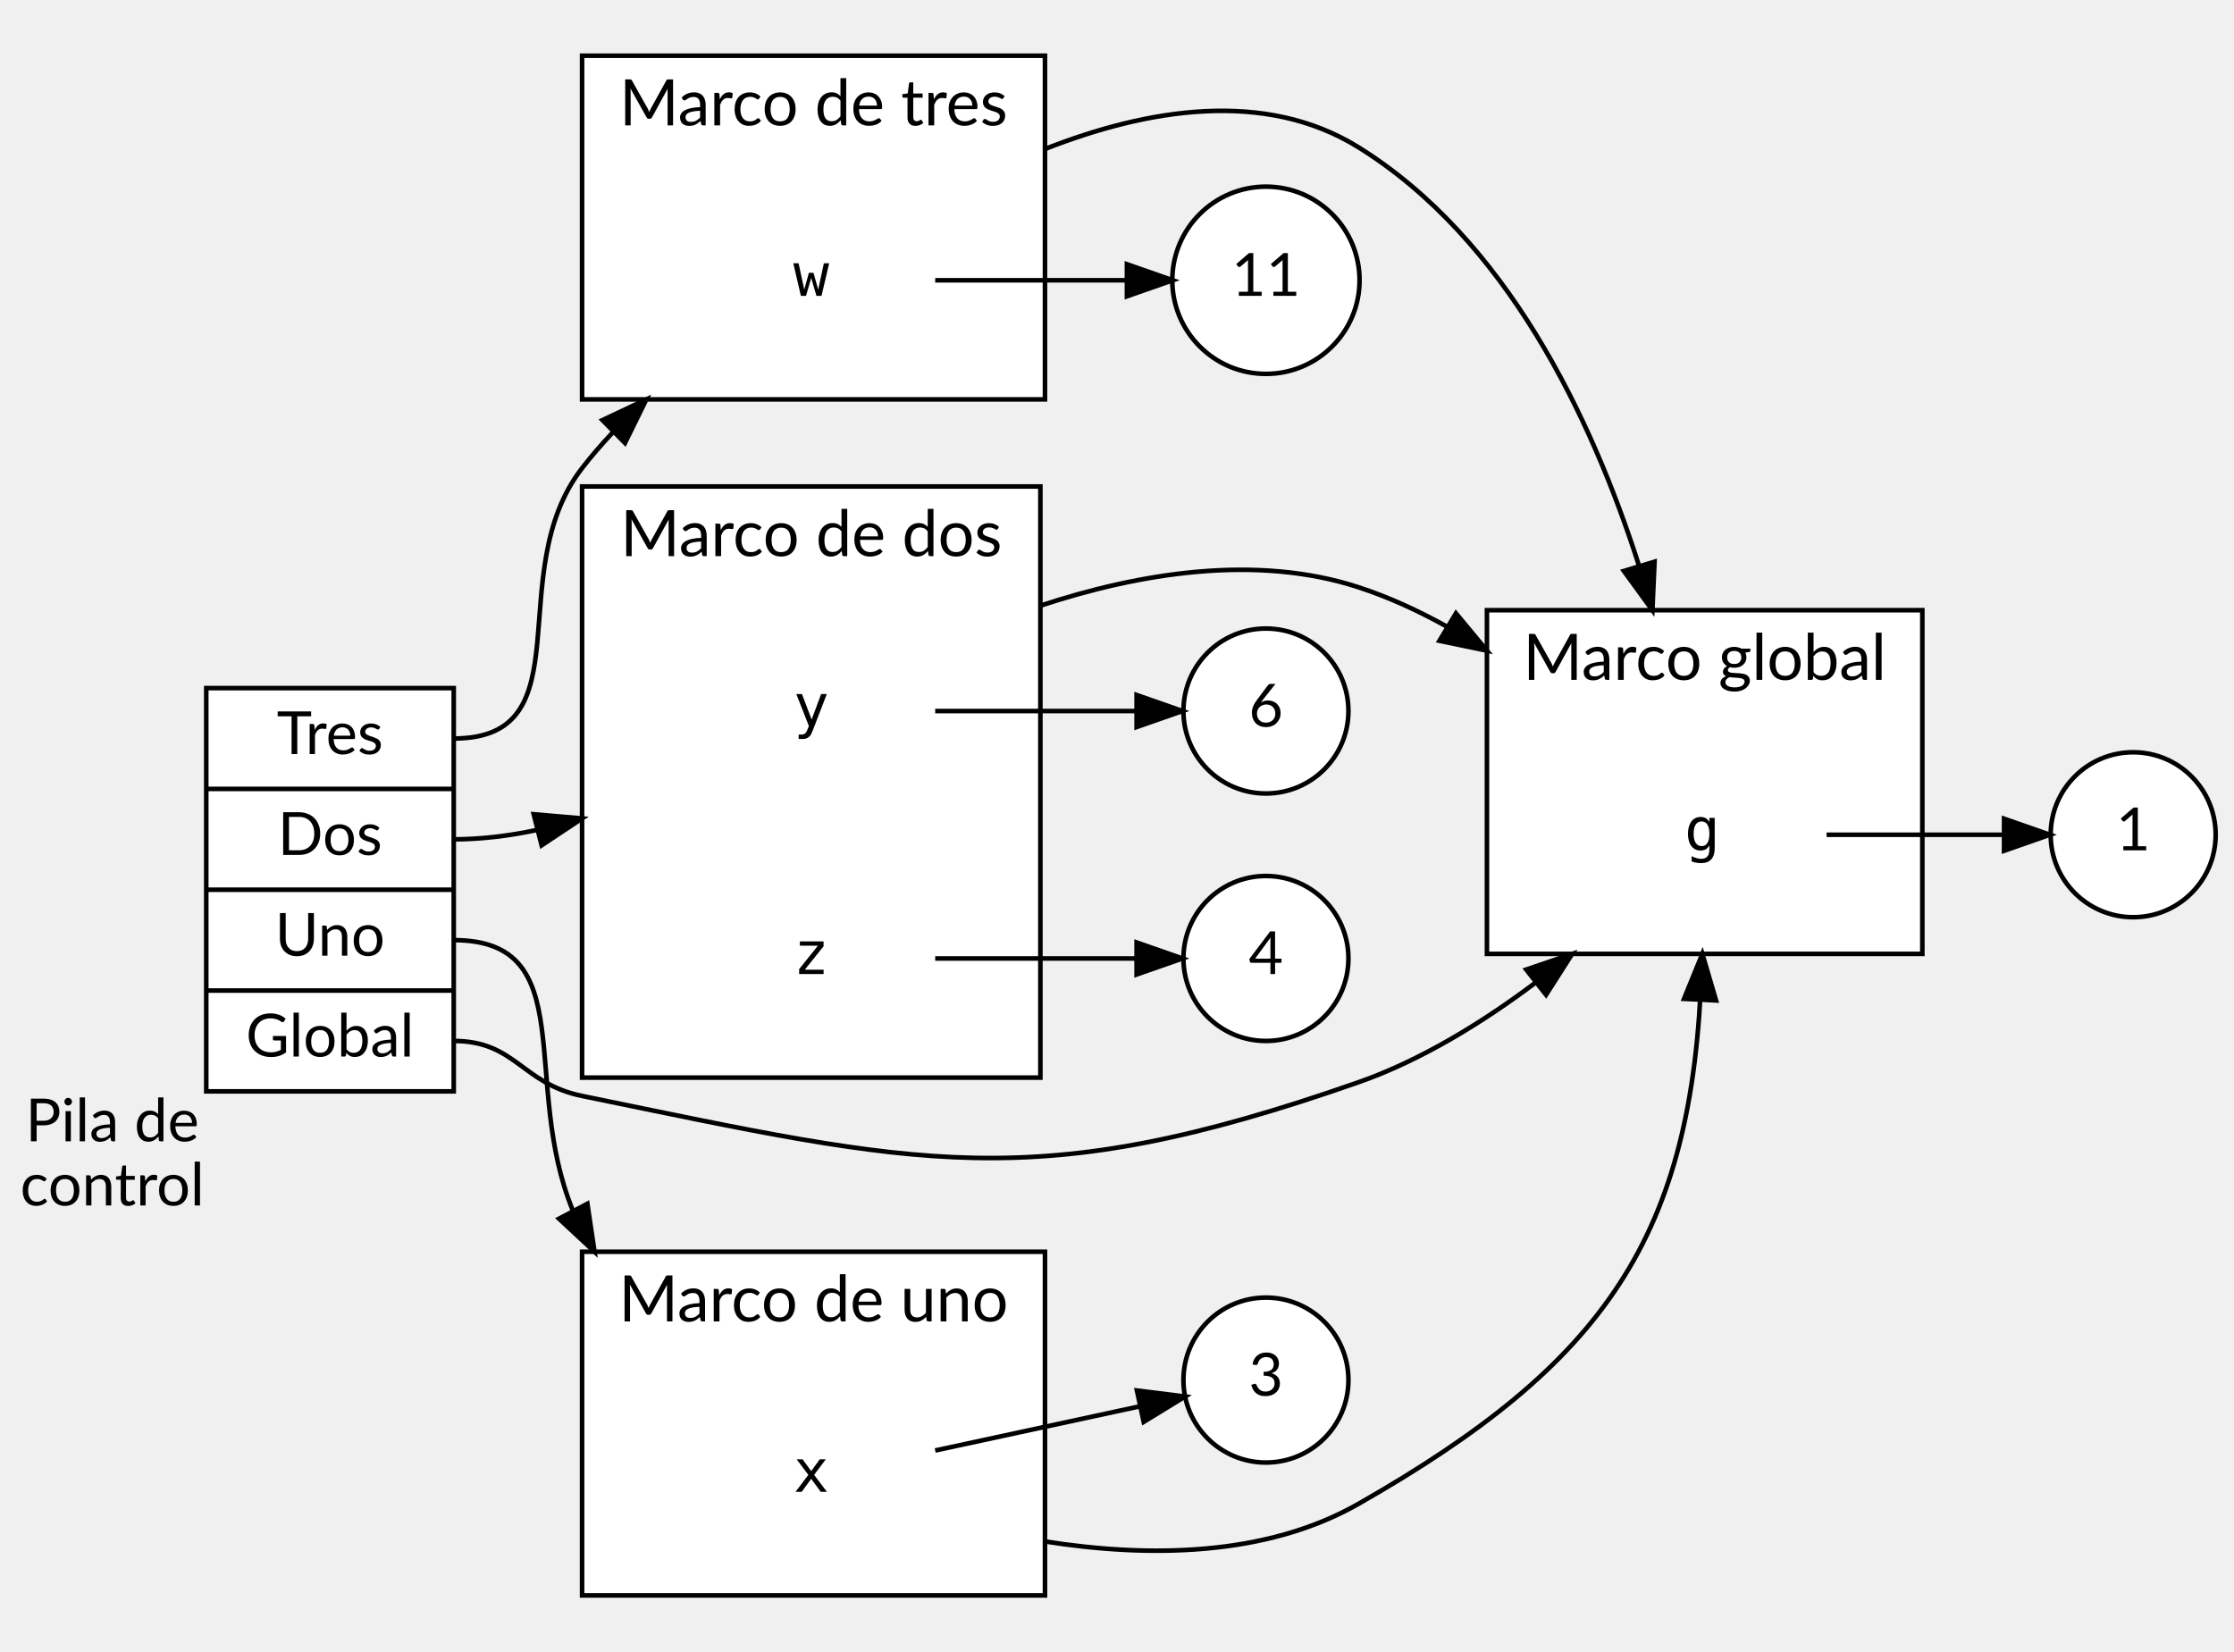
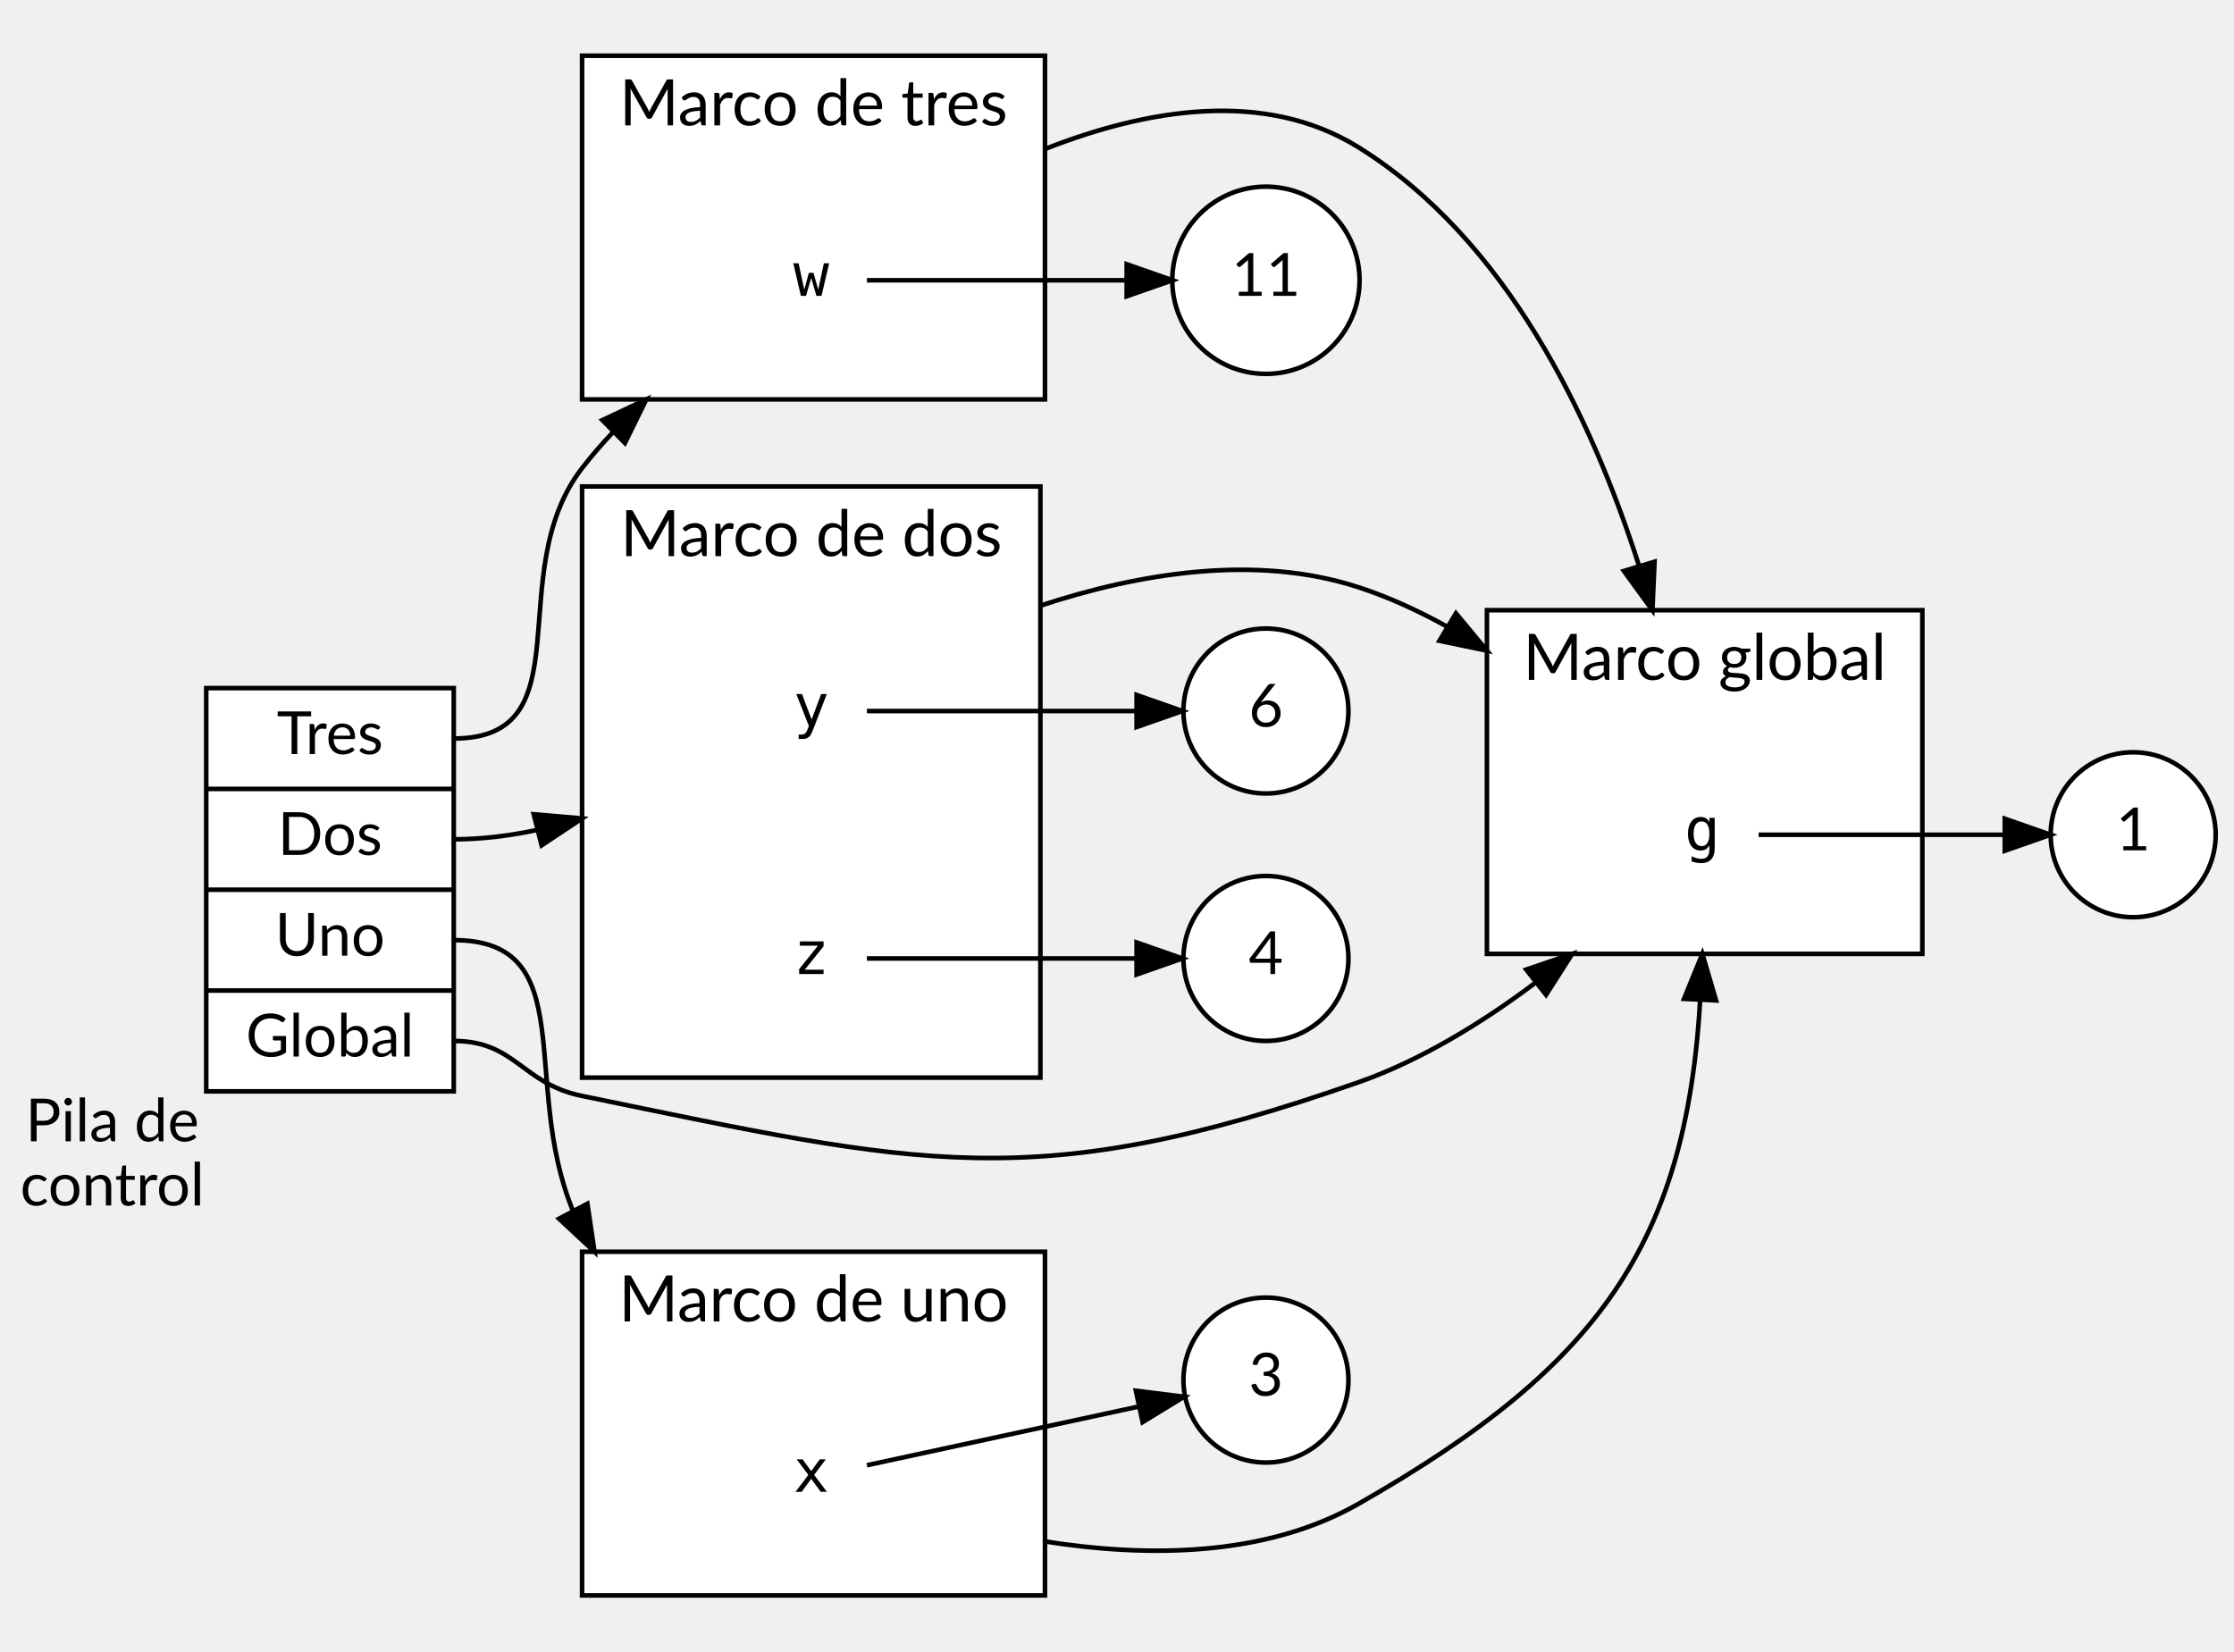
<svg xmlns="http://www.w3.org/2000/svg" width="487pt" height="360pt" viewBox="0.00 0.00 487.43 360.00">
  <g id="graph0" class="graph" transform="scale(1 1) rotate(0) translate(4 356)">
    <g id="clust1" class="cluster">
      <polygon fill="white" stroke="black" points="320.43,-148 320.43,-223 415.43,-223 415.43,-148 320.43,-148" />
      <text text-anchor="middle" x="367.93" y="-207.8" font-family="Lato" font-size="14.00">Marco global</text>
    </g>
    <g id="clust2" class="cluster">
      <polygon fill="white" stroke="black" points="123,-8 123,-83 224,-83 224,-8 123,-8" />
      <text text-anchor="middle" x="173.5" y="-67.8" font-family="Lato" font-size="14.00">Marco de uno</text>
    </g>
    <g id="clust3" class="cluster">
      <polygon fill="white" stroke="black" points="123,-269 123,-344 224,-344 224,-269 123,-269" />
      <text text-anchor="middle" x="173.5" y="-328.8" font-family="Lato" font-size="14.00">Marco de tres</text>
    </g>
    <g id="clust4" class="cluster">
      <polygon fill="white" stroke="black" points="123,-121 123,-250 223,-250 223,-121 123,-121" />
      <text text-anchor="middle" x="173" y="-234.8" font-family="Lato" font-size="14.00">Marco de dos</text>
    </g>
    <g id="node1" class="node">
      <polygon fill="white" stroke="black" points="41,-118 41,-206 95,-206 95,-118 41,-118" />
      <text text-anchor="middle" x="68" y="-191.6" font-family="Lato" font-size="13.00">Tres</text>
      <polyline fill="none" stroke="black" points="41,-184 95,-184 " />
      <text text-anchor="middle" x="68" y="-169.6" font-family="Lato" font-size="13.00">Dos</text>
      <polyline fill="none" stroke="black" points="41,-162 95,-162 " />
      <text text-anchor="middle" x="68" y="-147.6" font-family="Lato" font-size="13.00">Uno</text>
      <polyline fill="none" stroke="black" points="41,-140 95,-140 " />
      <text text-anchor="middle" x="68" y="-125.6" font-family="Lato" font-size="13.00">Global</text>
      <text text-anchor="middle" x="20.5" y="-107.1" font-family="Lato" font-size="13.00">Pila de</text>
      <text text-anchor="middle" x="20.5" y="-93.1" font-family="Lato" font-size="13.00">control</text>
    </g>
    <g id="node3" class="node">
-       <polygon fill="transparent" stroke="transparent" points="394.43,-192 340.43,-192 340.43,-156 394.43,-156 394.43,-192" />
+       <polygon fill="transparent" stroke="transparent" points="379.43,-192 355.43,-192 355.43,-156 379.43,-156 379.43,-192" />
      <text text-anchor="middle" x="367.43" y="-170.6" font-family="monospace" font-size="13.00">g</text>
    </g>
    <g id="edge6" class="edge">
      <path fill="none" stroke="black" d="M95,-129C108.54,-129 109.74,-119.72 123,-117 196.77,-101.86 221.35,-95.09 292.43,-120 306.14,-124.81 319.5,-133.06 331,-141.7" />
      <polygon fill="black" stroke="black" points="329,-144.58 339.03,-148 333.33,-139.07 329,-144.58" />
    </g>
    <g id="node5" class="node">
-       <polygon fill="transparent" stroke="transparent" points="200,-52 146,-52 146,-16 200,-16 200,-52" />
+       <polygon fill="transparent" stroke="transparent" points="185,-52 161,-52 161,-16 185,-16 185,-52" />
      <text text-anchor="middle" x="173" y="-30.6" font-family="monospace" font-size="13.00">x</text>
    </g>
    <g id="edge7" class="edge">
      <path fill="none" stroke="black" d="M95,-151C123.02,-151 109.43,-120.04 121,-91.97" />
      <polygon fill="black" stroke="black" points="124.16,-93.48 125.72,-83 117.97,-90.21 124.16,-93.48" />
    </g>
    <g id="node7" class="node">
-       <polygon fill="transparent" stroke="transparent" points="200,-313 146,-313 146,-277 200,-277 200,-313" />
+       <polygon fill="transparent" stroke="transparent" points="185,-313 161,-313 161,-277 185,-277 185,-313" />
      <text text-anchor="middle" x="173" y="-291.6" font-family="monospace" font-size="13.00">w</text>
    </g>
    <g id="edge9" class="edge">
-       <path fill="none" stroke="black" d="M95,-195C124.03,-195 105.24,-231.04 123,-254 125.04,-256.64 127.28,-259.23 129.65,-261.74" />
-       <polygon fill="black" stroke="black" points="127.45,-264.48 137.03,-269 132.36,-259.49 127.45,-264.48" />
+       <path fill="none" stroke="black" d="M95,-195C124.03,-195 105.24,-231.04 123,-254 125.04,-256.64 127.28,-259.23 129.64,-261.73" />
+       <polygon fill="black" stroke="black" points="127.44,-264.48 137.02,-269 132.35,-259.49 127.44,-264.48" />
    </g>
    <g id="node10" class="node">
-       <polygon fill="transparent" stroke="transparent" points="200,-219 146,-219 146,-183 200,-183 200,-219" />
+       <polygon fill="transparent" stroke="transparent" points="185,-219 161,-219 161,-183 185,-183 185,-219" />
      <text text-anchor="middle" x="173" y="-197.6" font-family="monospace" font-size="13.00">y</text>
    </g>
    <g id="edge8" class="edge">
      <path fill="none" stroke="black" d="M95,-173C100.97,-173 107.04,-173.75 113.03,-175.01" />
      <polygon fill="black" stroke="black" points="112.45,-178.47 123,-177.56 114.18,-171.69 112.45,-178.47" />
    </g>
    <g id="node2" class="node">
      <ellipse fill="white" stroke="black" cx="461.43" cy="-174" rx="18" ry="18" />
      <text text-anchor="middle" x="461.43" y="-170.6" font-family="Lato" font-size="13.00">1</text>
    </g>
    <g id="edge1" class="edge">
-       <path fill="none" stroke="black" d="M394.54,-174C406.62,-174 420.97,-174 433.18,-174" />
-       <polygon fill="black" stroke="black" points="433.26,-177.5 443.26,-174 433.26,-170.5 433.26,-177.5" />
+       <path fill="none" stroke="black" d="M379.71,-174C392.96,-174 415.41,-174 433.27,-174" />
+       <polygon fill="black" stroke="black" points="433.42,-177.5 443.42,-174 433.42,-170.5 433.42,-177.5" />
    </g>
    <g id="node4" class="node">
      <ellipse fill="white" stroke="black" cx="272.21" cy="-55" rx="18" ry="18" />
      <text text-anchor="middle" x="272.21" y="-51.6" font-family="Lato" font-size="13.00">3</text>
    </g>
    <g id="edge10" class="edge">
      <path fill="none" stroke="black" d="M224,-19.78C246.27,-16.28 272.02,-16.35 292.43,-28 346.36,-58.78 365.41,-86.38 367.27,-144.93" />
      <polygon fill="black" stroke="black" points="363.43,-138.19 367.43,-148 370.42,-137.84 363.43,-138.19" />
    </g>
    <g id="edge2" class="edge">
-       <path fill="none" stroke="black" d="M200.05,-39.63C213.86,-42.61 230.78,-46.27 244.66,-49.26" />
-       <polygon fill="black" stroke="black" points="244.06,-52.72 254.57,-51.41 245.54,-45.87 244.06,-52.72" />
+       <path fill="none" stroke="black" d="M185.15,-36.41C199.53,-39.51 224.99,-45.01 244.5,-49.23" />
+       <polygon fill="black" stroke="black" points="243.83,-52.67 254.34,-51.36 245.31,-45.82 243.83,-52.67" />
    </g>
    <g id="node6" class="node">
      <ellipse fill="white" stroke="black" cx="272.21" cy="-295" rx="20.43" ry="20.43" />
      <text text-anchor="middle" x="272.21" y="-291.6" font-family="Lato" font-size="13.00">11</text>
    </g>
    <g id="edge12" class="edge">
      <path fill="none" stroke="black" d="M224,-323.64C246.23,-332.39 271.94,-336.74 292.43,-324 324.54,-304.03 343.13,-265.56 353.65,-232.58" />
      <polygon fill="black" stroke="black" points="357,-233.58 356.53,-223 350.3,-231.56 357,-233.58" />
    </g>
    <g id="edge3" class="edge">
-       <path fill="none" stroke="black" d="M200.05,-295C212.92,-295 228.5,-295 241.8,-295" />
-       <polygon fill="black" stroke="black" points="241.88,-298.5 251.88,-295 241.88,-291.5 241.88,-298.5" />
+       <path fill="none" stroke="black" d="M185.15,-295C198.87,-295 222.69,-295 241.79,-295" />
+       <polygon fill="black" stroke="black" points="241.83,-298.5 251.83,-295 241.83,-291.5 241.83,-298.5" />
    </g>
    <g id="node8" class="node">
      <ellipse fill="white" stroke="black" cx="272.21" cy="-201" rx="18" ry="18" />
      <text text-anchor="middle" x="272.21" y="-197.6" font-family="Lato" font-size="13.00">6</text>
    </g>
    <g id="node9" class="node">
      <ellipse fill="white" stroke="black" cx="272.21" cy="-147" rx="18" ry="18" />
      <text text-anchor="middle" x="272.21" y="-143.6" font-family="Lato" font-size="13.00">4</text>
    </g>
    <g id="edge11" class="edge">
-       <path fill="none" stroke="black" d="M223,-223.99C244.54,-231.08 269.99,-235.32 292.43,-228 298.96,-225.87 305.39,-222.92 311.57,-219.49" />
+       <path fill="none" stroke="black" d="M223,-223.99C244.54,-231.08 269.99,-235.32 292.43,-228 298.96,-225.87 305.39,-222.92 311.57,-219.5" />
      <polygon fill="black" stroke="black" points="313.67,-222.32 320.43,-214.17 310.06,-216.32 313.67,-222.32" />
    </g>
    <g id="edge4" class="edge">
-       <path fill="none" stroke="black" d="M200.05,-201C213.54,-201 230.01,-201 243.71,-201" />
+       <path fill="none" stroke="black" d="M185.15,-201C199.37,-201 224.45,-201 243.88,-201" />
      <polygon fill="black" stroke="black" points="243.99,-204.5 253.99,-201 243.99,-197.5 243.99,-204.5" />
    </g>
    <g id="node11" class="node">
-       <polygon fill="transparent" stroke="transparent" points="200,-165 146,-165 146,-129 200,-129 200,-165" />
+       <polygon fill="transparent" stroke="transparent" points="185,-165 161,-165 161,-129 185,-129 185,-165" />
      <text text-anchor="middle" x="173" y="-143.6" font-family="monospace" font-size="13.00">z</text>
    </g>
    <g id="edge5" class="edge">
-       <path fill="none" stroke="black" d="M200.05,-147C213.54,-147 230.01,-147 243.71,-147" />
+       <path fill="none" stroke="black" d="M185.15,-147C199.37,-147 224.45,-147 243.88,-147" />
      <polygon fill="black" stroke="black" points="243.99,-150.5 253.99,-147 243.99,-143.5 243.99,-150.5" />
    </g>
  </g>
</svg>
